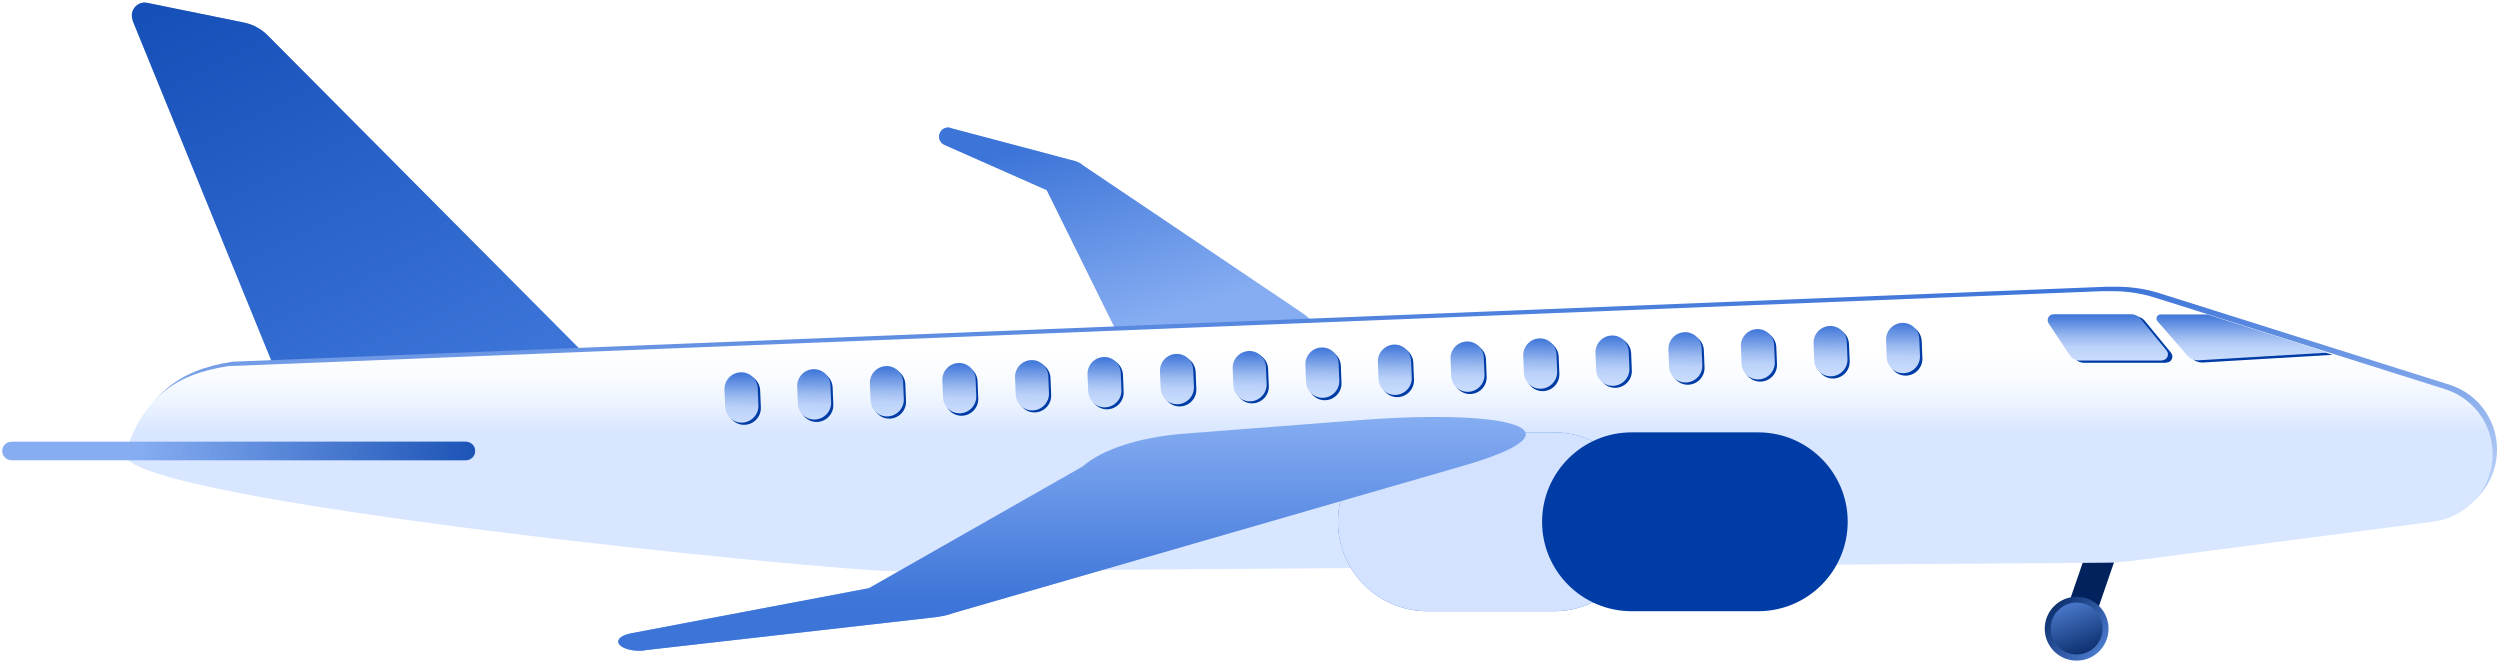
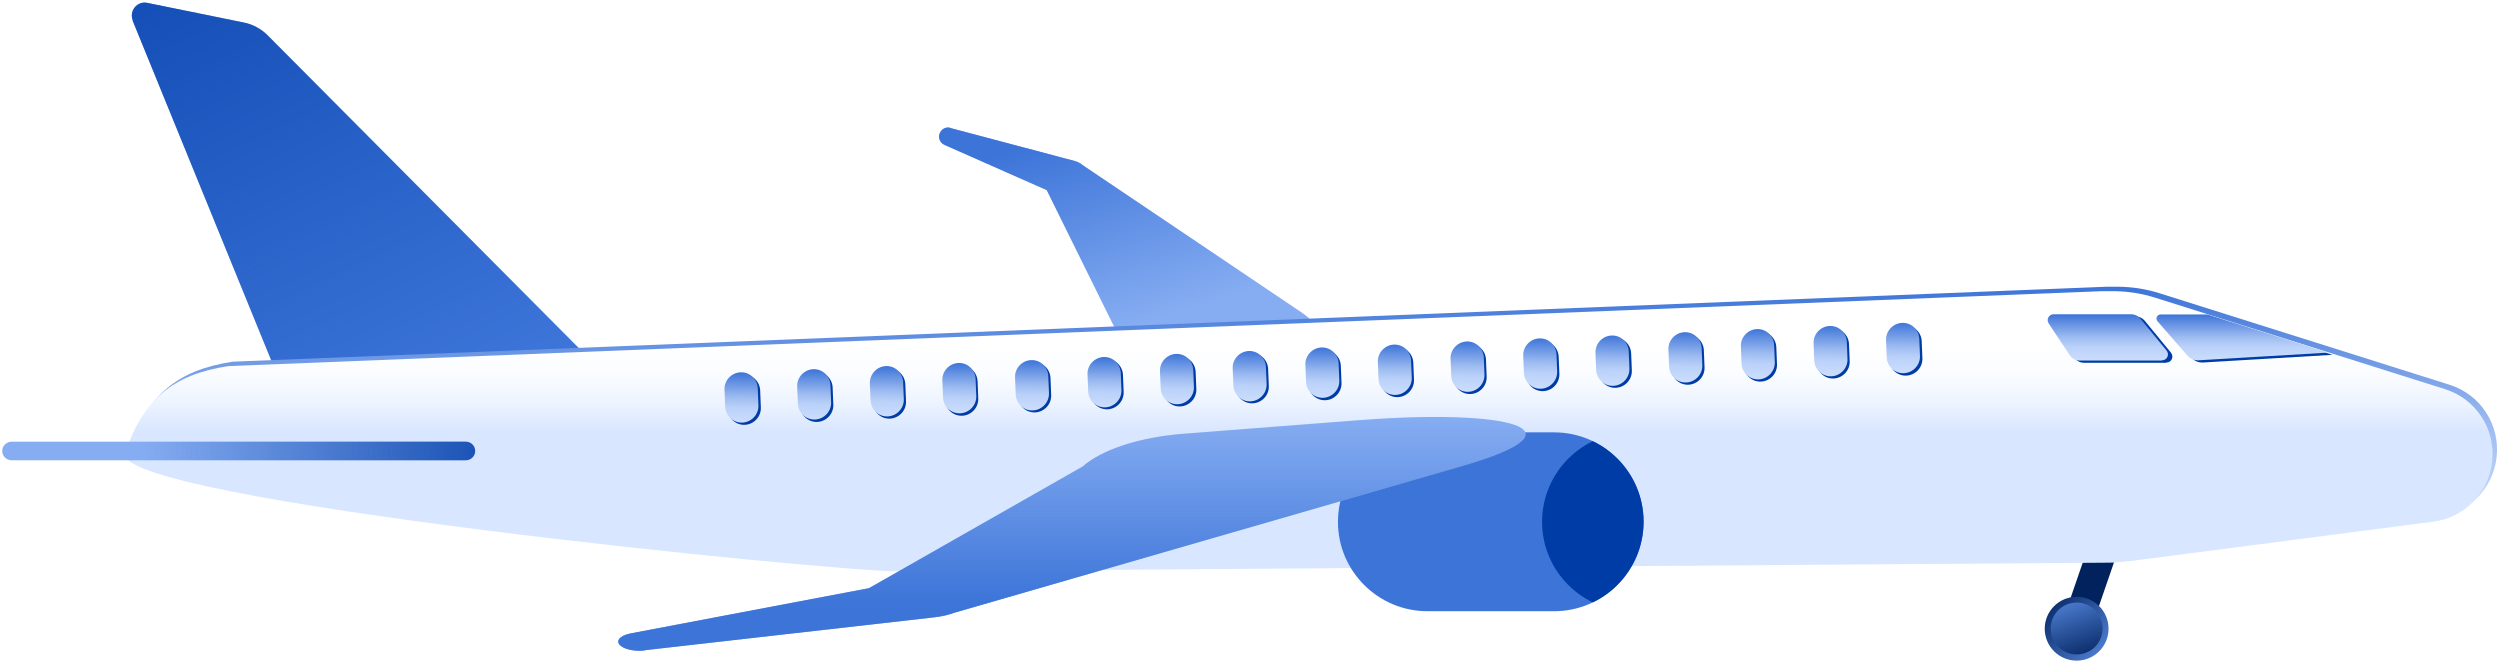
<svg xmlns="http://www.w3.org/2000/svg" width="765" height="203" viewBox="0 0 765 203" fill="none">
-   <path d="M642.161 158.1L631.055 190.354L639.583 193.29L650.689 161.036L642.161 158.1Z" fill="#01225D" />
-   <path fill-rule="evenodd" clip-rule="evenodd" d="M290.803 39.122C289.582 38.783 288.362 39.325 287.751 40.41C286.87 41.835 287.48 43.666 289.04 44.344L320.304 58.179L348.38 115.078C350.957 120.367 355.908 124.097 361.74 125.115L384.663 129.251C404.397 132.778 414.909 106.804 398.294 95.614L331.358 50.583C330.68 49.973 329.866 49.566 328.984 49.294L290.871 39.19H290.803V39.122Z" fill="#86ADF2" />
-   <path fill-rule="evenodd" clip-rule="evenodd" d="M290.803 39.122C289.582 38.783 288.362 39.325 287.751 40.41C286.87 41.835 287.48 43.666 289.04 44.344L320.304 58.179L348.38 115.078C350.957 120.367 355.908 124.097 361.74 125.115L384.663 129.251C404.397 132.778 414.909 106.804 398.294 95.614L331.358 50.583C330.68 49.973 329.866 49.566 328.984 49.294L290.871 39.19H290.803V39.122Z" fill="url(#paint0_linear_2996_2417)" />
-   <path d="M40.624 6.23C39.471 3.314 41.98 0.262 45.032 0.873L74.668 6.908C77.381 7.451 79.89 8.807 81.857 10.774L191.247 120.706C195.112 124.572 192.332 131.218 186.838 131.218H100.981C95.285 131.218 90.13 127.759 87.96 122.47L40.556 6.23H40.624Z" fill="#3C74D8" />
-   <path d="M40.624 6.23C39.471 3.314 41.98 0.262 45.032 0.873L74.668 6.908C77.381 7.451 79.89 8.807 81.857 10.774L191.247 120.706C195.112 124.572 192.332 131.218 186.838 131.218H100.981C95.285 131.218 90.13 127.759 87.96 122.47L40.556 6.23H40.624Z" fill="url(#paint1_linear_2996_2417)" />
-   <path fill-rule="evenodd" clip-rule="evenodd" d="M71.278 110.669C53.984 113.246 45.032 121.181 39.674 137.254C34.859 151.631 258.047 173.74 276.426 173.468L646.71 170.824C648.269 170.824 649.829 170.688 651.389 170.485C652.135 170.485 652.881 170.349 653.627 170.281L745.927 158.277C755.489 157.057 762.949 149.393 763.966 139.831C765.051 129.93 759.016 120.706 749.521 117.722L660.748 89.714C656.679 88.425 652.542 87.815 648.473 87.747C647.184 87.747 645.828 87.747 644.472 87.747L71.345 110.669H71.278Z" fill="url(#paint2_linear_2996_2417)" />
-   <path fill-rule="evenodd" clip-rule="evenodd" d="M69.921 112.026C52.627 114.603 43.676 122.538 38.318 138.61C33.503 152.988 256.691 175.096 275.069 174.825L645.353 172.18C646.913 172.18 648.473 172.044 650.033 171.841C650.779 171.841 651.525 171.705 652.271 171.637L744.57 159.634C754.133 158.413 761.593 150.75 762.61 141.187C763.695 131.286 757.659 122.063 748.165 119.079L659.391 91.07C655.322 89.782 651.186 89.171 647.117 89.103C645.828 89.103 644.472 89.103 643.115 89.103L69.989 112.026H69.921Z" fill="url(#paint3_linear_2996_2417)" />
-   <path d="M3.595 135.151H142.486C144.113 135.151 145.402 136.44 145.402 138C145.402 139.56 144.113 140.848 142.486 140.848H3.595C1.968 140.848 0.679 139.56 0.679 138C0.679 136.44 1.968 135.151 3.595 135.151Z" fill="#86ADF2" />
-   <path d="M3.595 135.151H142.486C144.113 135.151 145.402 136.44 145.402 138C145.402 139.56 144.113 140.848 142.486 140.848H3.595C1.968 140.848 0.679 139.56 0.679 138C0.679 136.44 1.968 135.151 3.595 135.151Z" fill="url(#paint4_linear_2996_2417)" />
+   <path d="M642.161 158.098L631.055 190.352L639.583 193.288L650.689 161.034L642.161 158.098Z" fill="#01225D" />
+   <path fill-rule="evenodd" clip-rule="evenodd" d="M290.803 39.12C289.582 38.781 288.362 39.323 287.751 40.408C286.87 41.833 287.48 43.664 289.04 44.342L320.304 58.177L348.38 115.076C350.957 120.365 355.908 124.095 361.74 125.113L384.663 129.249C404.397 132.776 414.909 106.802 398.294 95.612L331.358 50.581C330.68 49.971 329.866 49.564 328.984 49.292L290.871 39.188H290.803V39.12Z" fill="#86ADF2" />
+   <path fill-rule="evenodd" clip-rule="evenodd" d="M290.803 39.12C289.582 38.781 288.362 39.323 287.751 40.408C286.87 41.833 287.48 43.664 289.04 44.342L320.304 58.177L348.38 115.076C350.957 120.365 355.908 124.095 361.74 125.113L384.663 129.249C404.397 132.776 414.909 106.802 398.294 95.612L331.358 50.581C330.68 49.971 329.866 49.564 328.984 49.292L290.871 39.188H290.803V39.12Z" fill="url(#paint0_linear_3065_30809)" />
+   <path d="M40.624 6.229C39.471 3.313 41.98 0.261 45.032 0.872L74.668 6.907C77.381 7.45 79.89 8.806 81.857 10.773L191.247 120.705C195.112 124.571 192.332 131.217 186.838 131.217H100.981C95.285 131.217 90.13 127.758 87.96 122.469L40.556 6.229H40.624Z" fill="#3C74D8" />
+   <path d="M40.624 6.229C39.471 3.313 41.98 0.261 45.032 0.872L74.668 6.907C77.381 7.45 79.89 8.806 81.857 10.773L191.247 120.705C195.112 124.571 192.332 131.217 186.838 131.217H100.981C95.285 131.217 90.13 127.758 87.96 122.469L40.556 6.229H40.624Z" fill="url(#paint1_linear_3065_30809)" />
+   <path fill-rule="evenodd" clip-rule="evenodd" d="M71.278 110.668C53.984 113.245 45.032 121.18 39.674 137.253C34.859 151.63 258.047 173.739 276.426 173.467L646.71 170.823C648.269 170.823 649.829 170.687 651.389 170.484C652.135 170.484 652.881 170.348 653.627 170.28L745.927 158.276C755.489 157.056 762.949 149.392 763.966 139.83C765.051 129.929 759.016 120.705 749.521 117.721L660.748 89.713C656.679 88.424 652.542 87.814 648.473 87.746C647.184 87.746 645.828 87.746 644.472 87.746L71.345 110.668H71.278Z" fill="url(#paint2_linear_3065_30809)" />
+   <path fill-rule="evenodd" clip-rule="evenodd" d="M69.921 112.024C52.627 114.601 43.676 122.536 38.318 138.608C33.503 152.986 256.691 175.094 275.069 174.823L645.353 172.178C646.913 172.178 648.473 172.042 650.033 171.839C650.779 171.839 651.525 171.703 652.271 171.636L744.57 159.632C754.133 158.411 761.593 150.748 762.61 141.185C763.695 131.284 757.659 122.061 748.165 119.077L659.391 91.068C655.322 89.78 651.186 89.169 647.117 89.102C645.828 89.102 644.472 89.102 643.115 89.102L69.989 112.024H69.921Z" fill="url(#paint3_linear_3065_30809)" />
+   <path d="M3.595 135.15H142.486C144.113 135.15 145.402 136.439 145.402 137.999C145.402 139.559 144.113 140.847 142.486 140.847H3.595C1.968 140.847 0.679 139.559 0.679 137.999C0.679 136.439 1.968 135.15 3.595 135.15Z" fill="#86ADF2" />
+   <path d="M3.595 135.15H142.486C144.113 135.15 145.402 136.439 145.402 137.999C145.402 139.559 144.113 140.847 142.486 140.847H3.595C1.968 140.847 0.679 139.559 0.679 137.999C0.679 136.439 1.968 135.15 3.595 135.15Z" fill="url(#paint4_linear_3065_30809)" />
  <path d="M436.814 132.303H475.538C490.661 132.303 502.936 144.578 502.936 159.633C502.936 174.757 490.661 187.032 475.538 187.032H436.814C421.691 187.032 409.416 174.757 409.416 159.701C409.416 144.578 421.691 132.303 436.814 132.303Z" fill="#3C74D8" />
-   <path d="M436.814 132.303H475.538C490.661 132.303 502.936 144.578 502.936 159.633C502.936 174.757 490.661 187.032 475.538 187.032H436.814C421.691 187.032 409.416 174.757 409.416 159.701C409.416 144.578 421.691 132.303 436.814 132.303Z" fill="#D2E2FF" />
-   <path d="M499.274 132.303H537.998C553.121 132.303 565.396 144.578 565.396 159.633C565.396 174.757 553.121 187.032 537.998 187.032H499.274C484.151 187.032 471.876 174.757 471.876 159.701C471.876 144.578 484.151 132.303 499.274 132.303Z" fill="#003CA6" />
+   <mask id="mask0_3065_30809" style="mask-type:alpha" maskUnits="userSpaceOnUse" x="409" y="132" width="94" height="56">
+     <path d="M436.814 132.303H475.538C490.661 132.303 502.936 144.578 502.936 159.633C502.936 174.757 490.661 187.032 475.538 187.032H436.814C421.691 187.032 409.416 174.757 409.416 159.701C409.416 144.578 421.691 132.303 436.814 132.303Z" fill="#D2E2FF" />
+   </mask>
+   <g mask="url(#mask0_3065_30809)">
+     <path d="M499.274 132.303H537.998C553.121 132.303 565.396 144.578 565.396 159.633C565.396 174.757 553.121 187.032 537.998 187.032H499.274C484.151 187.032 471.876 174.757 471.876 159.701C471.876 144.578 484.151 132.303 499.274 132.303Z" fill="#003CA6" />
+   </g>
  <path fill-rule="evenodd" clip-rule="evenodd" d="M197.283 199.035C194.502 199.375 191.586 198.832 190.094 197.747C188.127 196.323 189.484 194.492 193.01 193.813L265.914 179.979L331.29 142.747C337.326 137.457 348.923 133.727 362.351 132.71L415.859 128.573C461.839 125.046 486.389 131.353 447.665 142.543L291.752 187.574C290.193 188.185 288.294 188.592 286.191 188.863L197.283 198.968V199.035Z" fill="#86ADF2" />
-   <path fill-rule="evenodd" clip-rule="evenodd" d="M197.283 199.035C194.502 199.375 191.586 198.832 190.094 197.747C188.127 196.323 189.484 194.492 193.01 193.813L265.914 179.979L331.29 142.747C337.326 137.457 348.923 133.727 362.351 132.71L415.859 128.573C461.839 125.046 486.389 131.353 447.665 142.543L291.752 187.574C290.193 188.185 288.294 188.592 286.191 188.863L197.283 198.968V199.035Z" fill="url(#paint5_linear_2996_2417)" />
-   <path d="M635.452 202.155C640.845 202.155 645.218 197.783 645.218 192.39C645.218 186.996 640.845 182.624 635.452 182.624C630.058 182.624 625.686 186.996 625.686 192.39C625.686 197.783 630.058 202.155 635.452 202.155Z" fill="url(#paint6_linear_2996_2417)" />
-   <path d="M635.452 200.257C639.834 200.257 643.386 196.705 643.386 192.322C643.386 187.94 639.834 184.388 635.452 184.388C631.07 184.388 627.517 187.94 627.517 192.322C627.517 196.705 631.07 200.257 635.452 200.257Z" fill="url(#paint7_linear_2996_2417)" />
+   <path fill-rule="evenodd" clip-rule="evenodd" d="M197.283 199.035C194.502 199.375 191.586 198.832 190.094 197.747C188.127 196.323 189.484 194.492 193.01 193.813L265.914 179.979L331.29 142.747C337.326 137.457 348.923 133.727 362.351 132.71L415.859 128.573C461.839 125.046 486.389 131.353 447.665 142.543L291.752 187.574C290.193 188.185 288.294 188.592 286.191 188.863L197.283 198.968V199.035Z" fill="url(#paint5_linear_3065_30809)" />
+   <path d="M635.451 202.155C640.845 202.155 645.217 197.782 645.217 192.389C645.217 186.995 640.845 182.623 635.451 182.623C630.058 182.623 625.686 186.995 625.686 192.389C625.686 197.782 630.058 202.155 635.451 202.155Z" fill="url(#paint6_linear_3065_30809)" />
+   <path d="M635.451 200.256C639.833 200.256 643.386 196.704 643.386 192.321C643.386 187.939 639.833 184.387 635.451 184.387C631.069 184.387 627.517 187.939 627.517 192.321C627.517 196.704 631.069 200.256 635.451 200.256Z" fill="url(#paint7_linear_3065_30809)" />
  <path d="M662.85 111.008H637.69C636.469 111.008 635.384 110.398 634.706 109.38L628.263 99.682C627.449 98.462 628.263 96.834 629.823 96.834H653.491C654.576 96.834 655.593 97.309 656.272 98.123L664.342 107.956C665.291 109.177 664.478 110.94 662.918 110.94H662.85V111.008Z" fill="#003CA6" />
  <path d="M713.917 108.567L673.904 110.941C672.751 110.941 671.599 110.534 670.853 109.652L661.561 99.005C660.815 98.191 661.426 96.902 662.511 96.902H676.82L713.917 108.635V108.567Z" fill="#003CA6" />
-   <path d="M661.494 110.33H636.334C635.113 110.33 634.028 109.72 633.35 108.703L626.907 99.005C626.093 97.784 626.907 96.156 628.467 96.156H652.135C653.22 96.156 654.238 96.631 654.916 97.445L662.986 107.278C663.935 108.499 663.122 110.262 661.562 110.262H661.494V110.33Z" fill="url(#paint8_linear_2996_2417)" />
-   <path d="M712.561 107.889L672.548 110.263C671.395 110.263 670.243 109.856 669.497 108.974L660.206 98.327C659.46 97.513 660.07 96.225 661.155 96.225H675.464L712.561 107.957V107.889Z" fill="url(#paint9_linear_2996_2417)" />
+   <path d="M661.493 110.33H636.333C635.112 110.33 634.027 109.72 633.349 108.703L626.907 99.005C626.093 97.784 626.907 96.156 628.466 96.156H652.135C653.22 96.156 654.237 96.631 654.915 97.445L662.985 107.278C663.935 108.499 663.121 110.262 661.561 110.262H661.493V110.33Z" fill="url(#paint8_linear_3065_30809)" />
+   <path d="M712.56 107.889L672.548 110.263C671.395 110.263 670.242 109.856 669.496 108.974L660.205 98.327C659.459 97.513 660.069 96.225 661.155 96.225H675.464L712.56 107.957V107.889Z" fill="url(#paint9_linear_3065_30809)" />
  <path d="M582.758 99.547C585.606 99.411 587.98 101.649 588.048 104.498L588.251 109.584C588.387 112.432 586.149 114.806 583.368 114.941C580.52 115.077 578.146 112.839 578.078 109.991L577.875 104.904C577.739 102.056 579.977 99.683 582.758 99.547Z" fill="#003CA6" />
-   <path d="M582.012 98.801C584.86 98.665 587.234 100.903 587.302 103.751L587.505 108.838C587.641 111.686 585.403 114.06 582.622 114.195C579.774 114.331 577.4 112.093 577.332 109.245L577.129 104.158C576.993 101.31 579.231 98.936 582.012 98.801Z" fill="url(#paint10_linear_2996_2417)" />
+   <path d="M582.012 98.801C584.86 98.665 587.234 100.903 587.302 103.751L587.505 108.838C587.641 111.686 585.403 114.06 582.622 114.195C579.774 114.331 577.4 112.093 577.332 109.245L577.129 104.158C576.993 101.31 579.231 98.936 582.012 98.801Z" fill="url(#paint10_linear_3065_30809)" />
  <path d="M560.513 100.428C563.362 100.292 565.735 102.53 565.803 105.378L566.006 110.465C566.142 113.313 563.904 115.687 561.124 115.822C558.275 115.958 555.902 113.72 555.834 110.872L555.63 105.785C555.495 102.937 557.733 100.563 560.513 100.428Z" fill="#003CA6" />
-   <path d="M559.835 99.75C562.683 99.614 565.057 101.852 565.125 104.701L565.328 109.787C565.464 112.635 563.226 115.009 560.445 115.145C557.597 115.28 555.223 113.042 555.156 110.194L554.952 105.108C554.817 102.259 557.054 99.886 559.835 99.75Z" fill="url(#paint11_linear_2996_2417)" />
-   <path d="M538.269 101.378C541.117 101.242 543.491 103.48 543.559 106.329L543.762 111.415C543.898 114.263 541.66 116.637 538.879 116.773C536.031 116.908 533.658 114.67 533.59 111.822L533.386 106.736C533.251 103.887 535.489 101.514 538.269 101.378Z" fill="#003CA6" />
-   <path d="M537.591 100.7C540.439 100.565 542.813 102.803 542.881 105.651L543.084 110.737C543.22 113.586 540.982 115.959 538.201 116.095C535.353 116.23 532.979 113.992 532.911 111.144L532.708 106.058C532.572 103.209 534.81 100.836 537.591 100.7Z" fill="url(#paint12_linear_2996_2417)" />
-   <path d="M516.093 102.327C518.941 102.192 521.315 104.429 521.383 107.278L521.586 112.364C521.722 115.212 519.484 117.586 516.703 117.722C513.855 117.857 511.481 115.619 511.413 112.771L511.21 107.685C511.074 104.836 513.312 102.463 516.093 102.327Z" fill="#003CA6" />
-   <path d="M515.415 101.649C518.263 101.514 520.637 103.752 520.704 106.6L520.908 111.686C521.043 114.535 518.805 116.908 516.025 117.044C513.177 117.18 510.803 114.942 510.735 112.093L510.532 107.007C510.396 104.159 512.634 101.785 515.415 101.649Z" fill="url(#paint13_linear_2996_2417)" />
-   <path d="M493.849 103.276C496.697 103.141 499.071 105.379 499.138 108.227L499.342 113.313C499.478 116.162 497.24 118.535 494.459 118.671C491.611 118.807 489.237 116.569 489.169 113.72L488.966 108.634C488.83 105.786 491.068 103.412 493.849 103.276Z" fill="#003CA6" />
-   <path d="M493.103 102.666C495.951 102.53 498.325 104.768 498.392 107.617L498.596 112.703C498.731 115.551 496.493 117.925 493.713 118.061C490.865 118.196 488.491 115.958 488.423 113.11L488.22 108.024C488.084 105.175 490.322 102.802 493.103 102.666Z" fill="url(#paint14_linear_2996_2417)" />
-   <path d="M471.672 104.294C474.521 104.158 476.894 106.396 476.962 109.245L477.166 114.331C477.301 117.179 475.063 119.553 472.283 119.689C469.434 119.824 467.061 117.586 466.993 114.738L466.79 109.652C466.654 106.803 468.892 104.43 471.672 104.294Z" fill="#003CA6" />
-   <path d="M470.994 103.548C473.842 103.412 476.216 105.65 476.284 108.499L476.487 113.585C476.623 116.433 474.385 118.807 471.605 118.942C468.756 119.078 466.383 116.84 466.315 113.992L466.111 108.905C465.976 106.057 468.214 103.683 470.994 103.548Z" fill="url(#paint15_linear_2996_2417)" />
-   <path d="M449.428 105.175C452.277 105.039 454.65 107.277 454.718 110.126L454.922 115.212C455.057 118.06 452.819 120.434 450.039 120.569C447.19 120.705 444.817 118.467 444.749 115.619L444.545 110.532C444.41 107.684 446.648 105.31 449.428 105.175Z" fill="#003CA6" />
-   <path d="M448.75 104.497C451.598 104.361 453.972 106.599 454.04 109.448L454.243 114.534C454.379 117.382 452.141 119.756 449.36 119.892C446.512 120.027 444.138 117.789 444.071 114.941L443.867 109.855C443.732 107.006 445.97 104.633 448.75 104.497Z" fill="url(#paint16_linear_2996_2417)" />
+   <path d="M559.835 99.75C562.683 99.614 565.057 101.852 565.125 104.701L565.328 109.787C565.464 112.635 563.226 115.009 560.445 115.145C557.597 115.28 555.223 113.042 555.156 110.194L554.952 105.108C554.817 102.259 557.054 99.886 559.835 99.75Z" fill="url(#paint11_linear_3065_30809)" />
+   <path d="M538.269 101.377C541.117 101.241 543.491 103.479 543.559 106.328L543.762 111.414C543.898 114.262 541.66 116.636 538.879 116.772C536.031 116.907 533.658 114.669 533.59 111.821L533.386 106.735C533.251 103.886 535.489 101.513 538.269 101.377Z" fill="#003CA6" />
+   <path d="M537.591 100.699C540.439 100.564 542.813 102.802 542.881 105.65L543.084 110.736C543.22 113.585 540.982 115.958 538.201 116.094C535.353 116.229 532.979 113.991 532.911 111.143L532.708 106.057C532.572 103.208 534.81 100.835 537.591 100.699Z" fill="url(#paint12_linear_3065_30809)" />
+   <path d="M516.093 102.326C518.941 102.191 521.315 104.429 521.383 107.277L521.586 112.363C521.722 115.212 519.484 117.585 516.703 117.721C513.855 117.856 511.481 115.618 511.413 112.77L511.21 107.684C511.074 104.835 513.312 102.462 516.093 102.326Z" fill="#003CA6" />
+   <path d="M515.415 101.648C518.263 101.513 520.637 103.751 520.704 106.599L520.908 111.685C521.043 114.534 518.805 116.907 516.025 117.043C513.177 117.179 510.803 114.941 510.735 112.092L510.532 107.006C510.396 104.158 512.634 101.784 515.415 101.648Z" fill="url(#paint13_linear_3065_30809)" />
+   <path d="M493.849 103.275C496.697 103.14 499.071 105.378 499.138 108.226L499.342 113.312C499.478 116.161 497.24 118.534 494.459 118.67C491.611 118.806 489.237 116.568 489.169 113.719L488.966 108.633C488.83 105.785 491.068 103.411 493.849 103.275Z" fill="#003CA6" />
+   <path d="M493.103 102.666C495.951 102.53 498.325 104.768 498.392 107.617L498.596 112.703C498.731 115.551 496.493 117.925 493.713 118.061C490.865 118.196 488.491 115.958 488.423 113.11L488.22 108.024C488.084 105.175 490.322 102.802 493.103 102.666Z" fill="url(#paint14_linear_3065_30809)" />
+   <path d="M471.672 104.295C474.521 104.159 476.894 106.397 476.962 109.246L477.166 114.332C477.301 117.18 475.063 119.554 472.283 119.69C469.434 119.825 467.061 117.587 466.993 114.739L466.79 109.653C466.654 106.804 468.892 104.431 471.672 104.295Z" fill="#003CA6" />
+   <path d="M470.994 103.549C473.842 103.413 476.216 105.651 476.284 108.499L476.487 113.586C476.623 116.434 474.385 118.808 471.605 118.943C468.756 119.079 466.383 116.841 466.315 113.993L466.111 108.906C465.976 106.058 468.214 103.684 470.994 103.549Z" fill="url(#paint15_linear_3065_30809)" />
+   <path d="M449.428 105.176C452.277 105.04 454.65 107.278 454.718 110.126L454.922 115.213C455.057 118.061 452.819 120.435 450.039 120.57C447.19 120.706 444.817 118.468 444.749 115.62L444.545 110.533C444.41 107.685 446.648 105.311 449.428 105.176Z" fill="#003CA6" />
+   <path d="M448.75 104.498C451.598 104.362 453.972 106.6 454.04 109.449L454.243 114.535C454.379 117.383 452.141 119.757 449.36 119.893C446.512 120.028 444.138 117.79 444.071 114.942L443.867 109.856C443.732 107.007 445.97 104.634 448.75 104.498Z" fill="url(#paint16_linear_3065_30809)" />
  <path d="M427.184 106.125C430.032 105.989 432.406 108.227 432.474 111.076L432.677 116.162C432.813 119.01 430.575 121.384 427.794 121.52C424.946 121.655 422.572 119.417 422.505 116.569L422.301 111.483C422.166 108.634 424.404 106.261 427.184 106.125Z" fill="#003CA6" />
-   <path d="M426.506 105.447C429.354 105.312 431.728 107.55 431.796 110.398L431.999 115.484C432.135 118.333 429.897 120.706 427.116 120.842C424.268 120.977 421.894 118.74 421.826 115.891L421.623 110.805C421.487 107.957 423.725 105.583 426.506 105.447Z" fill="url(#paint17_linear_2996_2417)" />
+   <path d="M426.506 105.447C429.354 105.312 431.728 107.55 431.796 110.398L431.999 115.484C432.135 118.333 429.897 120.706 427.116 120.842C424.268 120.977 421.894 118.74 421.826 115.891L421.623 110.805C421.487 107.957 423.725 105.583 426.506 105.447Z" fill="url(#paint17_linear_3065_30809)" />
  <path d="M405.008 107.074C407.856 106.939 410.23 109.177 410.298 112.025L410.501 117.111C410.637 119.96 408.399 122.333 405.618 122.469C402.77 122.604 400.396 120.366 400.328 117.518L400.125 112.432C399.989 109.583 402.227 107.21 405.008 107.074Z" fill="#003CA6" />
-   <path d="M404.33 106.328C407.178 106.192 409.552 108.43 409.619 111.279L409.823 116.365C409.959 119.213 407.721 121.587 404.94 121.723C402.092 121.858 399.718 119.62 399.65 116.772L399.447 111.686C399.311 108.837 401.549 106.464 404.33 106.328Z" fill="url(#paint18_linear_2996_2417)" />
-   <path d="M382.764 108.024C385.612 107.889 387.986 110.127 388.053 112.975L388.257 118.061C388.393 120.91 386.155 123.283 383.374 123.419C380.526 123.555 378.152 121.317 378.084 118.468L377.881 113.382C377.745 110.534 379.983 108.16 382.764 108.024Z" fill="#003CA6" />
-   <path d="M382.085 107.414C384.934 107.278 387.307 109.516 387.375 112.365L387.579 117.451C387.714 120.299 385.476 122.673 382.696 122.809C379.848 122.944 377.474 120.706 377.406 117.858L377.203 112.772C377.067 109.923 379.305 107.55 382.085 107.414Z" fill="url(#paint19_linear_2996_2417)" />
+   <path d="M404.33 106.328C407.178 106.192 409.552 108.43 409.619 111.279L409.823 116.365C409.959 119.213 407.721 121.587 404.94 121.723C402.092 121.858 399.718 119.62 399.65 116.772L399.447 111.686C399.311 108.837 401.549 106.464 404.33 106.328Z" fill="url(#paint18_linear_3065_30809)" />
+   <path d="M382.764 108.023C385.612 107.888 387.986 110.126 388.053 112.974L388.257 118.06C388.393 120.909 386.155 123.282 383.374 123.418C380.526 123.554 378.152 121.316 378.084 118.467L377.881 113.381C377.745 110.533 379.983 108.159 382.764 108.023Z" fill="#003CA6" />
+   <path d="M382.085 107.414C384.934 107.278 387.307 109.516 387.375 112.365L387.579 117.451C387.714 120.299 385.476 122.673 382.696 122.809C379.848 122.944 377.474 120.706 377.406 117.858L377.203 112.772C377.067 109.923 379.305 107.55 382.085 107.414Z" fill="url(#paint19_linear_3065_30809)" />
  <path d="M360.588 108.973C363.436 108.837 365.809 111.075 365.877 113.923L366.081 119.01C366.216 121.858 363.978 124.232 361.198 124.367C358.349 124.503 355.976 122.265 355.908 119.417L355.705 114.33C355.569 111.482 357.807 109.108 360.588 108.973Z" fill="#003CA6" />
-   <path d="M359.841 108.295C362.69 108.159 365.063 110.397 365.131 113.246L365.335 118.332C365.47 121.18 363.232 123.554 360.452 123.69C357.603 123.825 355.23 121.587 355.162 118.739L354.958 113.652C354.823 110.804 357.061 108.431 359.841 108.295Z" fill="url(#paint20_linear_2996_2417)" />
+   <path d="M359.841 108.295C362.69 108.159 365.063 110.397 365.131 113.246L365.335 118.332C365.47 121.18 363.232 123.554 360.452 123.69C357.603 123.825 355.23 121.587 355.162 118.739L354.958 113.652C354.823 110.804 357.061 108.431 359.841 108.295Z" fill="url(#paint20_linear_3065_30809)" />
  <path d="M338.343 109.855C341.192 109.72 343.565 111.958 343.633 114.806L343.836 119.892C343.972 122.741 341.734 125.114 338.954 125.25C336.105 125.386 333.732 123.148 333.664 120.299L333.46 115.213C333.325 112.365 335.563 109.991 338.343 109.855Z" fill="#003CA6" />
-   <path d="M337.665 109.245C340.513 109.109 342.887 111.347 342.955 114.196L343.158 119.282C343.294 122.13 341.056 124.504 338.275 124.64C335.427 124.775 333.053 122.537 332.986 119.689L332.782 114.603C332.647 111.754 334.885 109.381 337.665 109.245Z" fill="url(#paint21_linear_2996_2417)" />
+   <path d="M337.665 109.244C340.513 109.109 342.887 111.347 342.955 114.195L343.158 119.281C343.294 122.13 341.056 124.503 338.275 124.639C335.427 124.774 333.053 122.536 332.986 119.688L332.782 114.602C332.647 111.753 334.885 109.38 337.665 109.244Z" fill="url(#paint21_linear_3065_30809)" />
  <path d="M316.167 110.805C319.015 110.669 321.389 112.907 321.456 115.755L321.66 120.842C321.795 123.69 319.557 126.064 316.777 126.199C313.929 126.335 311.555 124.097 311.487 121.249L311.284 116.162C311.148 113.314 313.386 110.94 316.167 110.805Z" fill="#003CA6" />
-   <path d="M315.488 110.194C318.337 110.059 320.71 112.297 320.778 115.145L320.982 120.231C321.117 123.08 318.879 125.453 316.099 125.589C313.25 125.725 310.877 123.487 310.809 120.638L310.605 115.552C310.47 112.704 312.708 110.33 315.488 110.194Z" fill="url(#paint22_linear_2996_2417)" />
+   <path d="M315.488 110.193C318.337 110.058 320.71 112.296 320.778 115.144L320.982 120.23C321.117 123.079 318.879 125.452 316.099 125.588C313.25 125.724 310.877 123.486 310.809 120.637L310.605 115.551C310.47 112.703 312.708 110.329 315.488 110.193Z" fill="url(#paint22_linear_3065_30809)" />
  <path d="M293.855 111.822C296.703 111.687 299.076 113.925 299.144 116.773L299.348 121.859C299.483 124.708 297.245 127.081 294.465 127.217C291.617 127.352 289.243 125.114 289.175 122.266L288.972 117.18C288.836 114.331 291.074 111.958 293.855 111.822Z" fill="#003CA6" />
-   <path d="M293.244 111.076C296.093 110.941 298.466 113.179 298.534 116.027L298.737 121.113C298.873 123.962 296.635 126.335 293.855 126.471C291.006 126.606 288.633 124.368 288.565 121.52L288.361 116.434C288.226 113.585 290.464 111.212 293.244 111.076Z" fill="url(#paint23_linear_2996_2417)" />
+   <path d="M293.244 111.076C296.093 110.941 298.466 113.179 298.534 116.027L298.737 121.113C298.873 123.962 296.635 126.335 293.855 126.471C291.006 126.606 288.633 124.368 288.565 121.52L288.361 116.434C288.226 113.585 290.464 111.212 293.244 111.076Z" fill="url(#paint23_linear_3065_30809)" />
  <path d="M271.746 112.703C274.594 112.567 276.968 114.805 277.036 117.654L277.239 122.74C277.375 125.588 275.137 127.962 272.357 128.098C269.508 128.233 267.135 125.995 267.067 123.147L266.863 118.061C266.728 115.212 268.966 112.839 271.746 112.703Z" fill="#003CA6" />
-   <path d="M271.068 112.025C273.916 111.89 276.29 114.128 276.358 116.976L276.561 122.062C276.697 124.911 274.459 127.284 271.678 127.42C268.83 127.556 266.456 125.318 266.389 122.469L266.185 117.383C266.049 114.535 268.287 112.161 271.068 112.025Z" fill="url(#paint24_linear_2996_2417)" />
+   <path d="M271.068 112.025C273.916 111.89 276.29 114.128 276.358 116.976L276.561 122.062C276.697 124.911 274.459 127.284 271.678 127.42C268.83 127.556 266.456 125.318 266.389 122.469L266.185 117.383C266.049 114.535 268.287 112.161 271.068 112.025Z" fill="url(#paint24_linear_3065_30809)" />
  <path d="M249.502 113.721C252.35 113.585 254.724 115.823 254.792 118.671L254.995 123.758C255.131 126.606 252.893 128.98 250.112 129.115C247.264 129.251 244.89 127.013 244.823 124.165L244.619 119.078C244.484 116.23 246.721 113.856 249.502 113.721Z" fill="#003CA6" />
-   <path d="M248.824 112.975C251.672 112.839 254.046 115.077 254.114 117.925L254.317 123.012C254.453 125.86 252.215 128.234 249.434 128.369C246.586 128.505 244.212 126.267 244.144 123.419L243.941 118.332C243.805 115.484 246.043 113.11 248.824 112.975Z" fill="url(#paint25_linear_2996_2417)" />
+   <path d="M248.824 112.975C251.672 112.839 254.046 115.077 254.114 117.925L254.317 123.012C254.453 125.86 252.215 128.234 249.434 128.369C246.586 128.505 244.212 126.267 244.144 123.419L243.941 118.332C243.805 115.484 246.043 113.11 248.824 112.975Z" fill="url(#paint25_linear_3065_30809)" />
  <path d="M227.326 114.602C230.174 114.466 232.548 116.704 232.616 119.552L232.819 124.639C232.955 127.487 230.717 129.861 227.936 129.996C225.088 130.132 222.714 127.894 222.646 125.045L222.443 119.959C222.307 117.111 224.545 114.737 227.326 114.602Z" fill="#003CA6" />
-   <path d="M226.58 113.924C229.428 113.788 231.802 116.026 231.869 118.874L232.073 123.961C232.208 126.809 229.971 129.183 227.19 129.318C224.342 129.454 221.968 127.216 221.9 124.368L221.697 119.281C221.561 116.433 223.799 114.059 226.58 113.924Z" fill="url(#paint26_linear_2996_2417)" />
+   <path d="M226.58 113.924C229.428 113.788 231.802 116.026 231.869 118.874L232.073 123.961C232.208 126.809 229.971 129.183 227.19 129.318C224.342 129.454 221.968 127.216 221.9 124.368L221.697 119.281C221.561 116.433 223.799 114.059 226.58 113.924Z" fill="url(#paint26_linear_3065_30809)" />
  <defs>
-     <linearGradient id="paint0_linear_2996_2417" x1="300.976" y1="-80.237" x2="388.596" y2="215.922" gradientUnits="userSpaceOnUse">
+     <linearGradient id="paint0_linear_3065_30809" x1="300.976" y1="-80.239" x2="388.596" y2="215.92" gradientUnits="userSpaceOnUse">
      <stop offset="0.4" stop-color="#3C74D8" />
      <stop offset="0.6" stop-color="#3C74D8" stop-opacity="0" />
    </linearGradient>
-     <linearGradient id="paint1_linear_2996_2417" x1="42.048" y1="-82.204" x2="202.843" y2="253.018" gradientUnits="userSpaceOnUse">
+     <linearGradient id="paint1_linear_3065_30809" x1="42.048" y1="-82.205" x2="202.843" y2="253.017" gradientUnits="userSpaceOnUse">
      <stop stop-color="#003CA6" />
      <stop offset="0.6" stop-color="#003CA6" stop-opacity="0" />
    </linearGradient>
-     <linearGradient id="paint2_linear_2996_2417" x1="401.82" y1="173.468" x2="401.82" y2="87.679" gradientUnits="userSpaceOnUse">
-       <stop stop-color="#CBDDFD" />
-       <stop offset="0.3" stop-color="#BAD1F9" />
-       <stop offset="0.5" stop-color="#9EBCF1" />
-       <stop offset="0.7" stop-color="#779FE7" />
-       <stop offset="1" stop-color="#3C74D8" />
-     </linearGradient>
-     <linearGradient id="paint3_linear_2996_2417" x1="400.464" y1="174.825" x2="400.464" y2="89.036" gradientUnits="userSpaceOnUse">
+     <linearGradient id="paint2_linear_3065_30809" x1="401.82" y1="173.467" x2="401.82" y2="87.678" gradientUnits="userSpaceOnUse">
+       <stop stop-color="#CBDDFD" />
+       <stop offset="0.3" stop-color="#BAD1F9" />
+       <stop offset="0.5" stop-color="#9EBCF1" />
+       <stop offset="0.7" stop-color="#779FE7" />
+       <stop offset="1" stop-color="#3C74D8" />
+     </linearGradient>
+     <linearGradient id="paint3_linear_3065_30809" x1="400.464" y1="174.823" x2="400.464" y2="89.034" gradientUnits="userSpaceOnUse">
      <stop offset="0.5" stop-color="#D8E6FF" />
      <stop offset="0.6" stop-color="#EDF4FF" />
      <stop offset="0.7" stop-color="#FAFCFF" />
      <stop offset="0.8" stop-color="white" />
    </linearGradient>
-     <linearGradient id="paint4_linear_2996_2417" x1="172.665" y1="138" x2="-44.284" y2="138" gradientUnits="userSpaceOnUse">
+     <linearGradient id="paint4_linear_3065_30809" x1="172.665" y1="137.999" x2="-44.284" y2="137.999" gradientUnits="userSpaceOnUse">
      <stop stop-color="#003CA6" />
      <stop offset="0.6" stop-color="#003CA6" stop-opacity="0" />
    </linearGradient>
-     <linearGradient id="paint5_linear_2996_2417" x1="328.035" y1="199.103" x2="328.035" y2="127.623" gradientUnits="userSpaceOnUse">
+     <linearGradient id="paint5_linear_3065_30809" x1="328.035" y1="199.103" x2="328.035" y2="127.623" gradientUnits="userSpaceOnUse">
      <stop offset="0.2" stop-color="#3C74D8" />
      <stop offset="1" stop-color="#3C74D8" stop-opacity="0" />
    </linearGradient>
-     <linearGradient id="paint6_linear_2996_2417" x1="646.235" y1="201.681" x2="624.872" y2="183.234" gradientUnits="userSpaceOnUse">
+     <linearGradient id="paint6_linear_3065_30809" x1="646.234" y1="201.68" x2="624.872" y2="183.233" gradientUnits="userSpaceOnUse">
      <stop stop-color="#5889E0" />
      <stop offset="1" stop-color="#01225D" />
    </linearGradient>
-     <linearGradient id="paint7_linear_2996_2417" x1="631.369" y1="181.138" x2="639.228" y2="202.631" gradientUnits="userSpaceOnUse">
+     <linearGradient id="paint7_linear_3065_30809" x1="631.368" y1="181.137" x2="639.227" y2="202.63" gradientUnits="userSpaceOnUse">
      <stop stop-color="#5889E0" />
      <stop offset="1" stop-color="#01225D" />
    </linearGradient>
-     <linearGradient id="paint8_linear_2996_2417" x1="645.014" y1="110.33" x2="645.014" y2="96.156" gradientUnits="userSpaceOnUse">
-       <stop stop-color="#CBDDFD" />
-       <stop offset="0.3" stop-color="#BAD1F9" />
-       <stop offset="0.5" stop-color="#9EBCF1" />
-       <stop offset="0.7" stop-color="#779FE7" />
-       <stop offset="1" stop-color="#3C74D8" />
-     </linearGradient>
-     <linearGradient id="paint9_linear_2996_2417" x1="686.248" y1="110.263" x2="686.248" y2="96.157" gradientUnits="userSpaceOnUse">
-       <stop stop-color="#CBDDFD" />
-       <stop offset="0.3" stop-color="#BAD1F9" />
-       <stop offset="0.5" stop-color="#9EBCF1" />
-       <stop offset="0.7" stop-color="#779FE7" />
-       <stop offset="1" stop-color="#3C74D8" />
-     </linearGradient>
-     <linearGradient id="paint10_linear_2996_2417" x1="582.247" y1="113.892" x2="582.462" y2="98.499" gradientUnits="userSpaceOnUse">
-       <stop stop-color="#CBDDFD" />
-       <stop offset="0.3" stop-color="#BAD1F9" />
-       <stop offset="0.5" stop-color="#9EBCF1" />
-       <stop offset="0.7" stop-color="#779FE7" />
-       <stop offset="1" stop-color="#3C74D8" />
-     </linearGradient>
-     <linearGradient id="paint11_linear_2996_2417" x1="560.054" y1="114.87" x2="560.269" y2="99.477" gradientUnits="userSpaceOnUse">
-       <stop stop-color="#CBDDFD" />
-       <stop offset="0.3" stop-color="#BAD1F9" />
-       <stop offset="0.5" stop-color="#9EBCF1" />
-       <stop offset="0.7" stop-color="#779FE7" />
-       <stop offset="1" stop-color="#3C74D8" />
-     </linearGradient>
-     <linearGradient id="paint12_linear_2996_2417" x1="537.795" y1="115.85" x2="538.009" y2="100.457" gradientUnits="userSpaceOnUse">
-       <stop stop-color="#CBDDFD" />
-       <stop offset="0.3" stop-color="#BAD1F9" />
-       <stop offset="0.5" stop-color="#9EBCF1" />
-       <stop offset="0.7" stop-color="#779FE7" />
-       <stop offset="1" stop-color="#3C74D8" />
-     </linearGradient>
-     <linearGradient id="paint13_linear_2996_2417" x1="515.603" y1="116.76" x2="515.818" y2="101.367" gradientUnits="userSpaceOnUse">
-       <stop stop-color="#CBDDFD" />
-       <stop offset="0.3" stop-color="#BAD1F9" />
-       <stop offset="0.5" stop-color="#9EBCF1" />
-       <stop offset="0.7" stop-color="#779FE7" />
-       <stop offset="1" stop-color="#3C74D8" />
-     </linearGradient>
-     <linearGradient id="paint14_linear_2996_2417" x1="493.343" y1="117.806" x2="493.558" y2="102.413" gradientUnits="userSpaceOnUse">
-       <stop stop-color="#CBDDFD" />
-       <stop offset="0.3" stop-color="#BAD1F9" />
-       <stop offset="0.5" stop-color="#9EBCF1" />
-       <stop offset="0.7" stop-color="#779FE7" />
-       <stop offset="1" stop-color="#3C74D8" />
-     </linearGradient>
-     <linearGradient id="paint15_linear_2996_2417" x1="471.219" y1="118.716" x2="471.434" y2="103.323" gradientUnits="userSpaceOnUse">
-       <stop stop-color="#CBDDFD" />
-       <stop offset="0.3" stop-color="#BAD1F9" />
-       <stop offset="0.5" stop-color="#9EBCF1" />
-       <stop offset="0.7" stop-color="#779FE7" />
-       <stop offset="1" stop-color="#3C74D8" />
-     </linearGradient>
-     <linearGradient id="paint16_linear_2996_2417" x1="448.959" y1="119.695" x2="449.174" y2="104.302" gradientUnits="userSpaceOnUse">
-       <stop stop-color="#CBDDFD" />
-       <stop offset="0.3" stop-color="#BAD1F9" />
-       <stop offset="0.5" stop-color="#9EBCF1" />
-       <stop offset="0.7" stop-color="#779FE7" />
-       <stop offset="1" stop-color="#3C74D8" />
-     </linearGradient>
-     <linearGradient id="paint17_linear_2996_2417" x1="426.699" y1="120.741" x2="426.915" y2="105.281" gradientUnits="userSpaceOnUse">
-       <stop stop-color="#CBDDFD" />
-       <stop offset="0.3" stop-color="#BAD1F9" />
-       <stop offset="0.5" stop-color="#9EBCF1" />
-       <stop offset="0.7" stop-color="#779FE7" />
-       <stop offset="1" stop-color="#3C74D8" />
-     </linearGradient>
-     <linearGradient id="paint18_linear_2996_2417" x1="404.508" y1="121.584" x2="404.723" y2="106.191" gradientUnits="userSpaceOnUse">
-       <stop stop-color="#CBDDFD" />
-       <stop offset="0.3" stop-color="#BAD1F9" />
-       <stop offset="0.5" stop-color="#9EBCF1" />
-       <stop offset="0.7" stop-color="#779FE7" />
-       <stop offset="1" stop-color="#3C74D8" />
-     </linearGradient>
-     <linearGradient id="paint19_linear_2996_2417" x1="382.248" y1="122.63" x2="382.463" y2="107.237" gradientUnits="userSpaceOnUse">
-       <stop stop-color="#CBDDFD" />
-       <stop offset="0.3" stop-color="#BAD1F9" />
-       <stop offset="0.5" stop-color="#9EBCF1" />
-       <stop offset="0.7" stop-color="#779FE7" />
-       <stop offset="1" stop-color="#3C74D8" />
-     </linearGradient>
-     <linearGradient id="paint20_linear_2996_2417" x1="360.124" y1="123.541" x2="360.339" y2="108.148" gradientUnits="userSpaceOnUse">
-       <stop stop-color="#CBDDFD" />
-       <stop offset="0.3" stop-color="#BAD1F9" />
-       <stop offset="0.5" stop-color="#9EBCF1" />
-       <stop offset="0.7" stop-color="#779FE7" />
-       <stop offset="1" stop-color="#3C74D8" />
-     </linearGradient>
-     <linearGradient id="paint21_linear_2996_2417" x1="337.864" y1="124.587" x2="338.079" y2="109.194" gradientUnits="userSpaceOnUse">
-       <stop stop-color="#CBDDFD" />
-       <stop offset="0.3" stop-color="#BAD1F9" />
-       <stop offset="0.5" stop-color="#9EBCF1" />
-       <stop offset="0.7" stop-color="#779FE7" />
-       <stop offset="1" stop-color="#3C74D8" />
-     </linearGradient>
-     <linearGradient id="paint22_linear_2996_2417" x1="315.74" y1="125.499" x2="315.955" y2="110.106" gradientUnits="userSpaceOnUse">
-       <stop stop-color="#CBDDFD" />
-       <stop offset="0.3" stop-color="#BAD1F9" />
-       <stop offset="0.5" stop-color="#9EBCF1" />
-       <stop offset="0.7" stop-color="#779FE7" />
-       <stop offset="1" stop-color="#3C74D8" />
-     </linearGradient>
-     <linearGradient id="paint23_linear_2996_2417" x1="293.412" y1="126.409" x2="293.627" y2="111.016" gradientUnits="userSpaceOnUse">
-       <stop stop-color="#CBDDFD" />
-       <stop offset="0.3" stop-color="#BAD1F9" />
-       <stop offset="0.5" stop-color="#9EBCF1" />
-       <stop offset="0.7" stop-color="#779FE7" />
-       <stop offset="1" stop-color="#3C74D8" />
-     </linearGradient>
-     <linearGradient id="paint24_linear_2996_2417" x1="271.288" y1="127.455" x2="271.503" y2="112.062" gradientUnits="userSpaceOnUse">
-       <stop stop-color="#CBDDFD" />
-       <stop offset="0.3" stop-color="#BAD1F9" />
-       <stop offset="0.5" stop-color="#9EBCF1" />
-       <stop offset="0.7" stop-color="#779FE7" />
-       <stop offset="1" stop-color="#3C74D8" />
-     </linearGradient>
-     <linearGradient id="paint25_linear_2996_2417" x1="248.96" y1="128.365" x2="249.175" y2="112.972" gradientUnits="userSpaceOnUse">
-       <stop stop-color="#CBDDFD" />
-       <stop offset="0.3" stop-color="#BAD1F9" />
-       <stop offset="0.5" stop-color="#9EBCF1" />
-       <stop offset="0.7" stop-color="#779FE7" />
-       <stop offset="1" stop-color="#3C74D8" />
-     </linearGradient>
-     <linearGradient id="paint26_linear_2996_2417" x1="226.836" y1="129.412" x2="227.052" y2="113.951" gradientUnits="userSpaceOnUse">
+     <linearGradient id="paint8_linear_3065_30809" x1="645.014" y1="110.33" x2="645.014" y2="96.156" gradientUnits="userSpaceOnUse">
+       <stop stop-color="#CBDDFD" />
+       <stop offset="0.3" stop-color="#BAD1F9" />
+       <stop offset="0.5" stop-color="#9EBCF1" />
+       <stop offset="0.7" stop-color="#779FE7" />
+       <stop offset="1" stop-color="#3C74D8" />
+     </linearGradient>
+     <linearGradient id="paint9_linear_3065_30809" x1="686.247" y1="110.263" x2="686.247" y2="96.157" gradientUnits="userSpaceOnUse">
+       <stop stop-color="#CBDDFD" />
+       <stop offset="0.3" stop-color="#BAD1F9" />
+       <stop offset="0.5" stop-color="#9EBCF1" />
+       <stop offset="0.7" stop-color="#779FE7" />
+       <stop offset="1" stop-color="#3C74D8" />
+     </linearGradient>
+     <linearGradient id="paint10_linear_3065_30809" x1="582.247" y1="113.892" x2="582.462" y2="98.499" gradientUnits="userSpaceOnUse">
+       <stop stop-color="#CBDDFD" />
+       <stop offset="0.3" stop-color="#BAD1F9" />
+       <stop offset="0.5" stop-color="#9EBCF1" />
+       <stop offset="0.7" stop-color="#779FE7" />
+       <stop offset="1" stop-color="#3C74D8" />
+     </linearGradient>
+     <linearGradient id="paint11_linear_3065_30809" x1="560.054" y1="114.87" x2="560.269" y2="99.477" gradientUnits="userSpaceOnUse">
+       <stop stop-color="#CBDDFD" />
+       <stop offset="0.3" stop-color="#BAD1F9" />
+       <stop offset="0.5" stop-color="#9EBCF1" />
+       <stop offset="0.7" stop-color="#779FE7" />
+       <stop offset="1" stop-color="#3C74D8" />
+     </linearGradient>
+     <linearGradient id="paint12_linear_3065_30809" x1="537.795" y1="115.849" x2="538.009" y2="100.456" gradientUnits="userSpaceOnUse">
+       <stop stop-color="#CBDDFD" />
+       <stop offset="0.3" stop-color="#BAD1F9" />
+       <stop offset="0.5" stop-color="#9EBCF1" />
+       <stop offset="0.7" stop-color="#779FE7" />
+       <stop offset="1" stop-color="#3C74D8" />
+     </linearGradient>
+     <linearGradient id="paint13_linear_3065_30809" x1="515.603" y1="116.759" x2="515.818" y2="101.366" gradientUnits="userSpaceOnUse">
+       <stop stop-color="#CBDDFD" />
+       <stop offset="0.3" stop-color="#BAD1F9" />
+       <stop offset="0.5" stop-color="#9EBCF1" />
+       <stop offset="0.7" stop-color="#779FE7" />
+       <stop offset="1" stop-color="#3C74D8" />
+     </linearGradient>
+     <linearGradient id="paint14_linear_3065_30809" x1="493.343" y1="117.806" x2="493.558" y2="102.413" gradientUnits="userSpaceOnUse">
+       <stop stop-color="#CBDDFD" />
+       <stop offset="0.3" stop-color="#BAD1F9" />
+       <stop offset="0.5" stop-color="#9EBCF1" />
+       <stop offset="0.7" stop-color="#779FE7" />
+       <stop offset="1" stop-color="#3C74D8" />
+     </linearGradient>
+     <linearGradient id="paint15_linear_3065_30809" x1="471.219" y1="118.717" x2="471.434" y2="103.324" gradientUnits="userSpaceOnUse">
+       <stop stop-color="#CBDDFD" />
+       <stop offset="0.3" stop-color="#BAD1F9" />
+       <stop offset="0.5" stop-color="#9EBCF1" />
+       <stop offset="0.7" stop-color="#779FE7" />
+       <stop offset="1" stop-color="#3C74D8" />
+     </linearGradient>
+     <linearGradient id="paint16_linear_3065_30809" x1="448.959" y1="119.696" x2="449.174" y2="104.303" gradientUnits="userSpaceOnUse">
+       <stop stop-color="#CBDDFD" />
+       <stop offset="0.3" stop-color="#BAD1F9" />
+       <stop offset="0.5" stop-color="#9EBCF1" />
+       <stop offset="0.7" stop-color="#779FE7" />
+       <stop offset="1" stop-color="#3C74D8" />
+     </linearGradient>
+     <linearGradient id="paint17_linear_3065_30809" x1="426.699" y1="120.741" x2="426.915" y2="105.281" gradientUnits="userSpaceOnUse">
+       <stop stop-color="#CBDDFD" />
+       <stop offset="0.3" stop-color="#BAD1F9" />
+       <stop offset="0.5" stop-color="#9EBCF1" />
+       <stop offset="0.7" stop-color="#779FE7" />
+       <stop offset="1" stop-color="#3C74D8" />
+     </linearGradient>
+     <linearGradient id="paint18_linear_3065_30809" x1="404.508" y1="121.584" x2="404.723" y2="106.191" gradientUnits="userSpaceOnUse">
+       <stop stop-color="#CBDDFD" />
+       <stop offset="0.3" stop-color="#BAD1F9" />
+       <stop offset="0.5" stop-color="#9EBCF1" />
+       <stop offset="0.7" stop-color="#779FE7" />
+       <stop offset="1" stop-color="#3C74D8" />
+     </linearGradient>
+     <linearGradient id="paint19_linear_3065_30809" x1="382.248" y1="122.63" x2="382.463" y2="107.237" gradientUnits="userSpaceOnUse">
+       <stop stop-color="#CBDDFD" />
+       <stop offset="0.3" stop-color="#BAD1F9" />
+       <stop offset="0.5" stop-color="#9EBCF1" />
+       <stop offset="0.7" stop-color="#779FE7" />
+       <stop offset="1" stop-color="#3C74D8" />
+     </linearGradient>
+     <linearGradient id="paint20_linear_3065_30809" x1="360.124" y1="123.541" x2="360.339" y2="108.148" gradientUnits="userSpaceOnUse">
+       <stop stop-color="#CBDDFD" />
+       <stop offset="0.3" stop-color="#BAD1F9" />
+       <stop offset="0.5" stop-color="#9EBCF1" />
+       <stop offset="0.7" stop-color="#779FE7" />
+       <stop offset="1" stop-color="#3C74D8" />
+     </linearGradient>
+     <linearGradient id="paint21_linear_3065_30809" x1="337.864" y1="124.586" x2="338.079" y2="109.193" gradientUnits="userSpaceOnUse">
+       <stop stop-color="#CBDDFD" />
+       <stop offset="0.3" stop-color="#BAD1F9" />
+       <stop offset="0.5" stop-color="#9EBCF1" />
+       <stop offset="0.7" stop-color="#779FE7" />
+       <stop offset="1" stop-color="#3C74D8" />
+     </linearGradient>
+     <linearGradient id="paint22_linear_3065_30809" x1="315.74" y1="125.498" x2="315.955" y2="110.105" gradientUnits="userSpaceOnUse">
+       <stop stop-color="#CBDDFD" />
+       <stop offset="0.3" stop-color="#BAD1F9" />
+       <stop offset="0.5" stop-color="#9EBCF1" />
+       <stop offset="0.7" stop-color="#779FE7" />
+       <stop offset="1" stop-color="#3C74D8" />
+     </linearGradient>
+     <linearGradient id="paint23_linear_3065_30809" x1="293.412" y1="126.409" x2="293.627" y2="111.016" gradientUnits="userSpaceOnUse">
+       <stop stop-color="#CBDDFD" />
+       <stop offset="0.3" stop-color="#BAD1F9" />
+       <stop offset="0.5" stop-color="#9EBCF1" />
+       <stop offset="0.7" stop-color="#779FE7" />
+       <stop offset="1" stop-color="#3C74D8" />
+     </linearGradient>
+     <linearGradient id="paint24_linear_3065_30809" x1="271.288" y1="127.455" x2="271.503" y2="112.062" gradientUnits="userSpaceOnUse">
+       <stop stop-color="#CBDDFD" />
+       <stop offset="0.3" stop-color="#BAD1F9" />
+       <stop offset="0.5" stop-color="#9EBCF1" />
+       <stop offset="0.7" stop-color="#779FE7" />
+       <stop offset="1" stop-color="#3C74D8" />
+     </linearGradient>
+     <linearGradient id="paint25_linear_3065_30809" x1="248.96" y1="128.365" x2="249.175" y2="112.972" gradientUnits="userSpaceOnUse">
+       <stop stop-color="#CBDDFD" />
+       <stop offset="0.3" stop-color="#BAD1F9" />
+       <stop offset="0.5" stop-color="#9EBCF1" />
+       <stop offset="0.7" stop-color="#779FE7" />
+       <stop offset="1" stop-color="#3C74D8" />
+     </linearGradient>
+     <linearGradient id="paint26_linear_3065_30809" x1="226.836" y1="129.412" x2="227.052" y2="113.951" gradientUnits="userSpaceOnUse">
      <stop stop-color="#CBDDFD" />
      <stop offset="0.3" stop-color="#BAD1F9" />
      <stop offset="0.5" stop-color="#9EBCF1" />
      <stop offset="0.7" stop-color="#779FE7" />
      <stop offset="1" stop-color="#3C74D8" />
    </linearGradient>
  </defs>
</svg>
